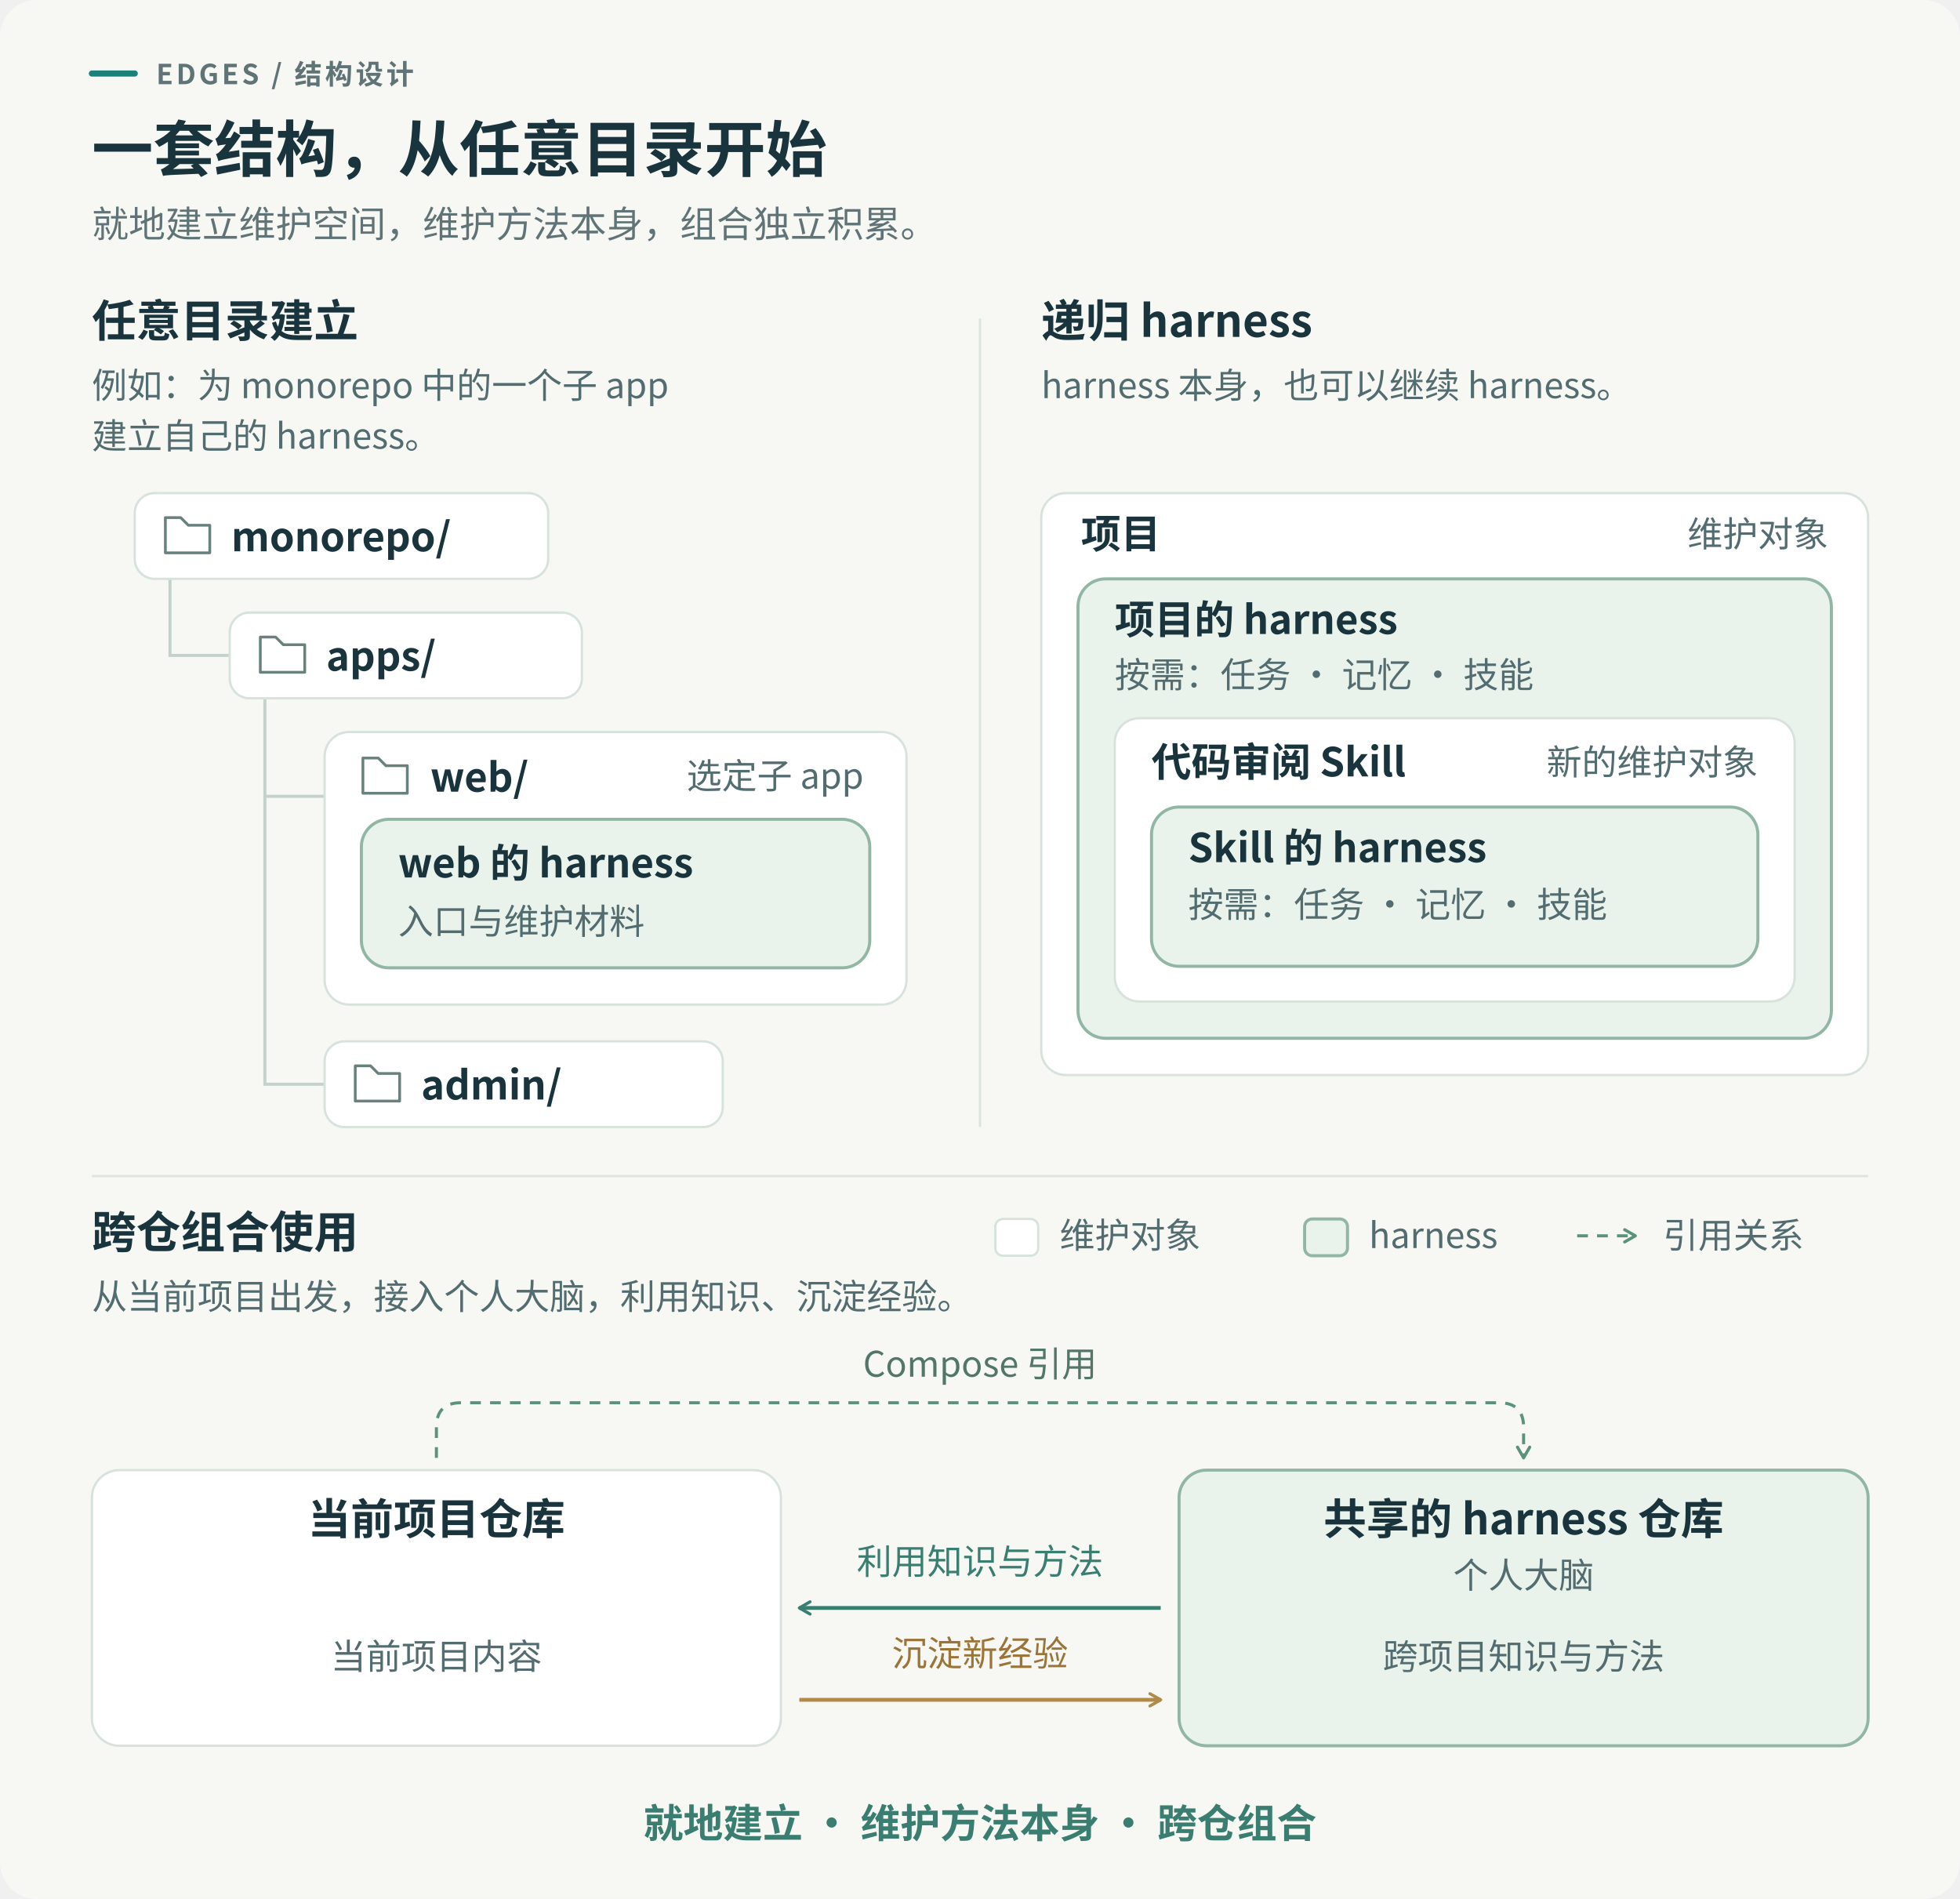
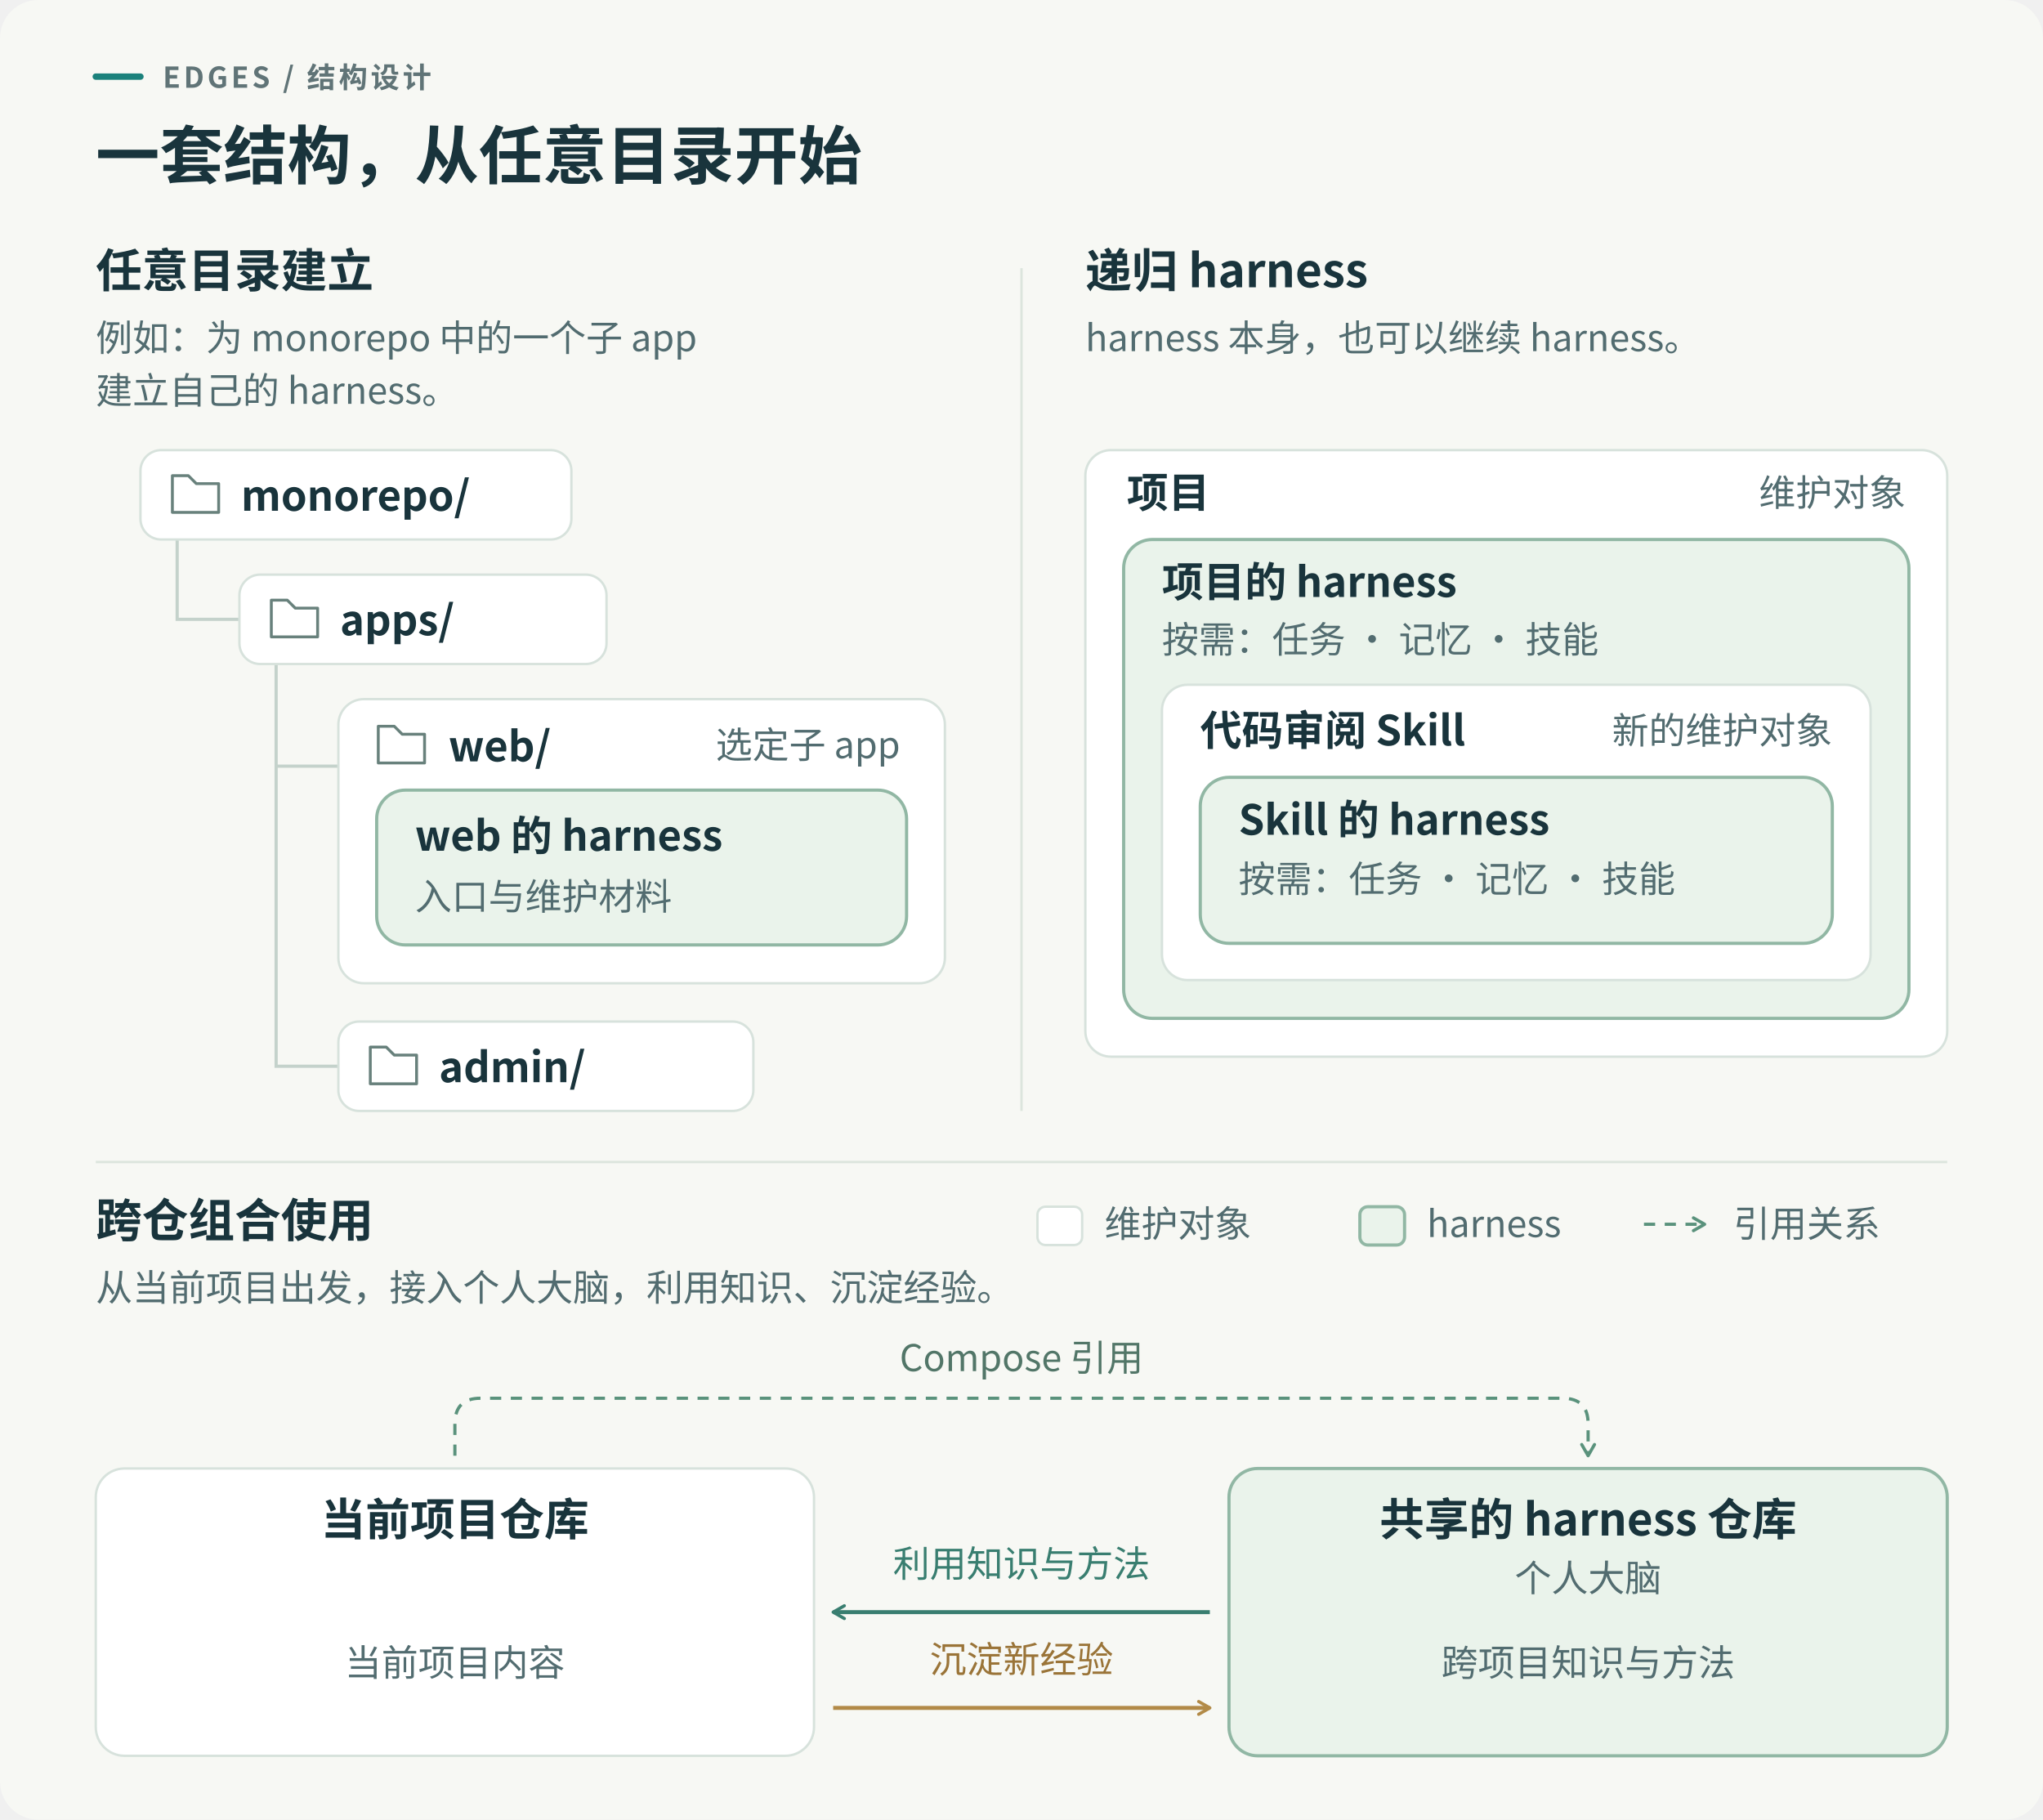
- <svg xmlns="http://www.w3.org/2000/svg" width="1280" height="1240" viewBox="0 0 1280 1240" role="img" aria-labelledby="title description">
+ <svg xmlns="http://www.w3.org/2000/svg" width="1280" height="1140" viewBox="0 0 1280 1140" role="img" aria-labelledby="title description">
  <defs>
    <style>
      text { font-family: -apple-system, BlinkMacSystemFont, "Segoe UI", "PingFang SC", "Microsoft YaHei", "Noto Sans CJK SC", sans-serif; }
      .ink { fill: #19343c; }
      .muted { fill: #607477; }
      .heading { font-size: 29px; font-weight: 650; fill: #19343c; }
      .node-title { font-size: 26px; font-weight: 600; fill: #19343c; }
      .body { font-size: 23px; fill: #526c70; }
      .plain-node { fill: #ffffff; stroke: #d7e2dc; stroke-width: 1.5; }
      .folder { fill: none; stroke: #68817c; stroke-width: 1.8; stroke-linecap: round; stroke-linejoin: round; }
      .selected-folder { fill: none; stroke: #397e70; stroke-width: 1.8; stroke-linecap: round; stroke-linejoin: round; }
    </style>
    <marker id="compose-arrow" markerWidth="11" markerHeight="10" refX="8" refY="5" orient="auto" markerUnits="userSpaceOnUse">
      <path d="m1 1 7 4-7 4" fill="none" stroke="#5a927c" stroke-width="2" stroke-linecap="round" stroke-linejoin="round" />
    </marker>
    <marker id="knowledge-arrow" markerWidth="11" markerHeight="10" refX="8" refY="5" orient="auto" markerUnits="userSpaceOnUse">
      <path d="m1 1 7 4-7 4" fill="none" stroke="#397e70" stroke-width="2" stroke-linecap="round" stroke-linejoin="round" />
    </marker>
    <marker id="experience-arrow" markerWidth="11" markerHeight="10" refX="8" refY="5" orient="auto" markerUnits="userSpaceOnUse">
      <path d="m1 1 7 4-7 4" fill="none" stroke="#b28a47" stroke-width="2" stroke-linecap="round" stroke-linejoin="round" />
    </marker>
  </defs>
-   <rect width="1280" height="1240" rx="24" fill="#f7f8f4" />
+   <rect width="1280" height="1140" rx="24" fill="#f7f8f4" />
  <path d="M60 48h28" stroke="#1b817b" stroke-width="4" stroke-linecap="round" />
  <text x="102" y="55" class="muted" font-size="18" font-weight="600" letter-spacing="2">EDGES / 结构设计</text>
  <text x="60" y="112" class="ink" font-size="40" font-weight="650">一套结构，从任意目录开始</text>
-   <text x="60" y="155" class="muted" font-size="24">就地建立维护空间，维护方法本身，组合独立积累。</text>
-   <text x="60" y="220" class="heading">任意目录建立</text>
-   <text x="60" y="260" class="body">例如：为 monorepo 中的一个子 app</text>
-   <text x="60" y="293" class="body">建立自己的 harness。</text>
-   <text x="680" y="220" class="heading">递归 harness</text>
-   <text x="680" y="260" class="body">harness 本身，也可以继续 harness。</text>
-   <path d="M640 208v528" stroke="#dce5dd" stroke-width="1.5" />
-   <path d="M111 378v50h39M173 456v252h39M173 520h39" fill="none" stroke="#c4d2cb" stroke-width="2" />
-   <rect x="88" y="322" width="270" height="56" rx="13" class="plain-node" />
-   <path d="M108 338h10l5 5h14v18h-29z" class="folder" />
-   <text x="151" y="360" class="node-title">monorepo/</text>
-   <rect x="150" y="400" width="230" height="56" rx="13" class="plain-node" />
-   <path d="M170 416h10l5 5h14v18h-29z" class="folder" />
-   <text x="213" y="438" class="node-title">apps/</text>
-   <rect x="212" y="478" width="380" height="178" rx="16" class="plain-node" />
-   <path d="M237 495h10l5 5h14v18h-29z" class="folder" />
-   <text x="281" y="517" class="node-title">web/</text>
-   <text x="564" y="515" class="body" text-anchor="end">选定子 app</text>
-   <rect x="236" y="535" width="332" height="97" rx="18" fill="#eaf3eb" stroke="#91b7a4" stroke-width="2" />
-   <text x="260" y="573" class="node-title">web 的 harness</text>
-   <text x="260" y="610" class="body">入口与维护材料</text>
-   <rect x="212" y="680" width="260" height="56" rx="13" class="plain-node" />
-   <path d="M232 696h10l5 5h14v18h-29z" class="folder" />
-   <text x="275" y="718" class="node-title">admin/</text>
-   <rect x="680" y="322" width="540" height="380" rx="16" class="plain-node" />
-   <text x="706" y="358" class="node-title">项目</text>
-   <text x="1194" y="357" class="body" text-anchor="end">维护对象</text>
-   <rect x="704" y="378" width="492" height="300" rx="18" fill="#eaf3eb" stroke="#91b7a4" stroke-width="2" />
-   <text x="728" y="414" class="node-title">项目的 harness</text>
-   <text x="728" y="449" class="body">按需：任务 · 记忆 · 技能</text>
-   <rect x="728" y="469" width="444" height="185" rx="16" class="plain-node" />
-   <text x="752" y="507" class="node-title">代码审阅 Skill</text>
-   <text x="1148" y="506" class="body" text-anchor="end">新的维护对象</text>
-   <rect x="752" y="527" width="396" height="104" rx="18" fill="#eaf3eb" stroke="#91b7a4" stroke-width="2" />
-   <text x="776" y="563" class="node-title">Skill 的 harness</text>
-   <text x="776" y="599" class="body">按需：任务 · 记忆 · 技能</text>
-   <path d="M60 768h1160" stroke="#dce5dd" stroke-width="1.5" />
-   <text x="60" y="815" class="heading">跨仓组合使用</text>
-   <rect x="650" y="796" width="28" height="24" rx="5" class="plain-node" />
-   <text x="692" y="815" class="body">维护对象</text>
-   <rect x="852" y="796" width="28" height="24" rx="5" fill="#eaf3eb" stroke="#91b7a4" stroke-width="2" />
-   <text x="894" y="815" class="body">harness</text>
-   <path d="M1030 807h38" stroke="#5a927c" stroke-width="2" stroke-dasharray="7 6" marker-end="url(#compose-arrow)" />
-   <text x="1086" y="815" class="body">引用关系</text>
-   <text x="60" y="855" class="body">从当前项目出发，接入个人大脑，利用知识、沉淀经验。</text>
-   <rect x="60" y="960" width="450" height="180" rx="18" class="plain-node" />
-   <text x="285" y="1002" class="ink" font-size="28" font-weight="650" text-anchor="middle">当前项目仓库</text>
-   <text x="285" y="1090" class="body" text-anchor="middle">当前项目内容</text>
-   <rect x="770" y="960" width="450" height="180" rx="18" fill="#eaf3eb" stroke="#91b7a4" stroke-width="2" />
-   <text x="995" y="1002" class="ink" font-size="28" font-weight="650" text-anchor="middle">共享的 harness 仓库</text>
-   <text x="995" y="1037" class="body" text-anchor="middle">个人大脑</text>
-   <text x="995" y="1090" class="body" text-anchor="middle">跨项目知识与方法</text>
-   <path d="M285 952V932Q285 916 301 916H979Q995 916 995 932V952" fill="none" stroke="#5a927c" stroke-width="2" stroke-dasharray="7 6" marker-end="url(#compose-arrow)" />
-   <text x="640" y="899" fill="#527668" font-size="23" text-anchor="middle">Compose 引用</text>
-   <path d="M758 1050H522" fill="none" stroke="#397e70" stroke-width="2.5" marker-end="url(#knowledge-arrow)" />
-   <text x="640" y="1028" fill="#397e70" font-size="23" text-anchor="middle">利用知识与方法</text>
-   <path d="M522 1110H758" fill="none" stroke="#b28a47" stroke-width="2.5" marker-end="url(#experience-arrow)" />
-   <text x="640" y="1088" fill="#9a7438" font-size="23" text-anchor="middle">沉淀新经验</text>
-   <text x="640" y="1200" fill="#397e70" font-size="26" font-weight="600" text-anchor="middle">就地建立 · 维护方法本身 · 跨仓组合</text>
+   <g transform="translate(0 -40)">
+     <text x="60" y="220" class="heading">任意目录建立</text>
+     <text x="60" y="260" class="body">例如：为 monorepo 中的一个子 app</text>
+     <text x="60" y="293" class="body">建立自己的 harness。</text>
+     <text x="680" y="220" class="heading">递归 harness</text>
+     <text x="680" y="260" class="body">harness 本身，也可以继续 harness。</text>
+     <path d="M640 208v528" stroke="#dce5dd" stroke-width="1.5" />
+     <path d="M111 378v50h39M173 456v252h39M173 520h39" fill="none" stroke="#c4d2cb" stroke-width="2" />
+     <rect x="88" y="322" width="270" height="56" rx="13" class="plain-node" />
+     <path d="M108 338h10l5 5h14v18h-29z" class="folder" />
+     <text x="151" y="360" class="node-title">monorepo/</text>
+     <rect x="150" y="400" width="230" height="56" rx="13" class="plain-node" />
+     <path d="M170 416h10l5 5h14v18h-29z" class="folder" />
+     <text x="213" y="438" class="node-title">apps/</text>
+     <rect x="212" y="478" width="380" height="178" rx="16" class="plain-node" />
+     <path d="M237 495h10l5 5h14v18h-29z" class="folder" />
+     <text x="281" y="517" class="node-title">web/</text>
+     <text x="564" y="515" class="body" text-anchor="end">选定子 app</text>
+     <rect x="236" y="535" width="332" height="97" rx="18" fill="#eaf3eb" stroke="#91b7a4" stroke-width="2" />
+     <text x="260" y="573" class="node-title">web 的 harness</text>
+     <text x="260" y="610" class="body">入口与维护材料</text>
+     <rect x="212" y="680" width="260" height="56" rx="13" class="plain-node" />
+     <path d="M232 696h10l5 5h14v18h-29z" class="folder" />
+     <text x="275" y="718" class="node-title">admin/</text>
+     <rect x="680" y="322" width="540" height="380" rx="16" class="plain-node" />
+     <text x="706" y="358" class="node-title">项目</text>
+     <text x="1194" y="357" class="body" text-anchor="end">维护对象</text>
+     <rect x="704" y="378" width="492" height="300" rx="18" fill="#eaf3eb" stroke="#91b7a4" stroke-width="2" />
+     <text x="728" y="414" class="node-title">项目的 harness</text>
+     <text x="728" y="449" class="body">按需：任务 · 记忆 · 技能</text>
+     <rect x="728" y="469" width="444" height="185" rx="16" class="plain-node" />
+     <text x="752" y="507" class="node-title">代码审阅 Skill</text>
+     <text x="1148" y="506" class="body" text-anchor="end">新的维护对象</text>
+     <rect x="752" y="527" width="396" height="104" rx="18" fill="#eaf3eb" stroke="#91b7a4" stroke-width="2" />
+     <text x="776" y="563" class="node-title">Skill 的 harness</text>
+     <text x="776" y="599" class="body">按需：任务 · 记忆 · 技能</text>
+     <path d="M60 768h1160" stroke="#dce5dd" stroke-width="1.5" />
+     <text x="60" y="815" class="heading">跨仓组合使用</text>
+     <rect x="650" y="796" width="28" height="24" rx="5" class="plain-node" />
+     <text x="692" y="815" class="body">维护对象</text>
+     <rect x="852" y="796" width="28" height="24" rx="5" fill="#eaf3eb" stroke="#91b7a4" stroke-width="2" />
+     <text x="894" y="815" class="body">harness</text>
+     <path d="M1030 807h38" stroke="#5a927c" stroke-width="2" stroke-dasharray="7 6" marker-end="url(#compose-arrow)" />
+     <text x="1086" y="815" class="body">引用关系</text>
+     <text x="60" y="855" class="body">从当前项目出发，接入个人大脑，利用知识、沉淀经验。</text>
+     <rect x="60" y="960" width="450" height="180" rx="18" class="plain-node" />
+     <text x="285" y="1002" class="ink" font-size="28" font-weight="650" text-anchor="middle">当前项目仓库</text>
+     <text x="285" y="1090" class="body" text-anchor="middle">当前项目内容</text>
+     <rect x="770" y="960" width="450" height="180" rx="18" fill="#eaf3eb" stroke="#91b7a4" stroke-width="2" />
+     <text x="995" y="1002" class="ink" font-size="28" font-weight="650" text-anchor="middle">共享的 harness 仓库</text>
+     <text x="995" y="1037" class="body" text-anchor="middle">个人大脑</text>
+     <text x="995" y="1090" class="body" text-anchor="middle">跨项目知识与方法</text>
+     <path d="M285 952V932Q285 916 301 916H979Q995 916 995 932V952" fill="none" stroke="#5a927c" stroke-width="2" stroke-dasharray="7 6" marker-end="url(#compose-arrow)" />
+     <text x="640" y="899" fill="#527668" font-size="23" text-anchor="middle">Compose 引用</text>
+     <path d="M758 1050H522" fill="none" stroke="#397e70" stroke-width="2.5" marker-end="url(#knowledge-arrow)" />
+     <text x="640" y="1028" fill="#397e70" font-size="23" text-anchor="middle">利用知识与方法</text>
+     <path d="M522 1110H758" fill="none" stroke="#b28a47" stroke-width="2.5" marker-end="url(#experience-arrow)" />
+     <text x="640" y="1088" fill="#9a7438" font-size="23" text-anchor="middle">沉淀新经验</text>
+   </g>
</svg>
